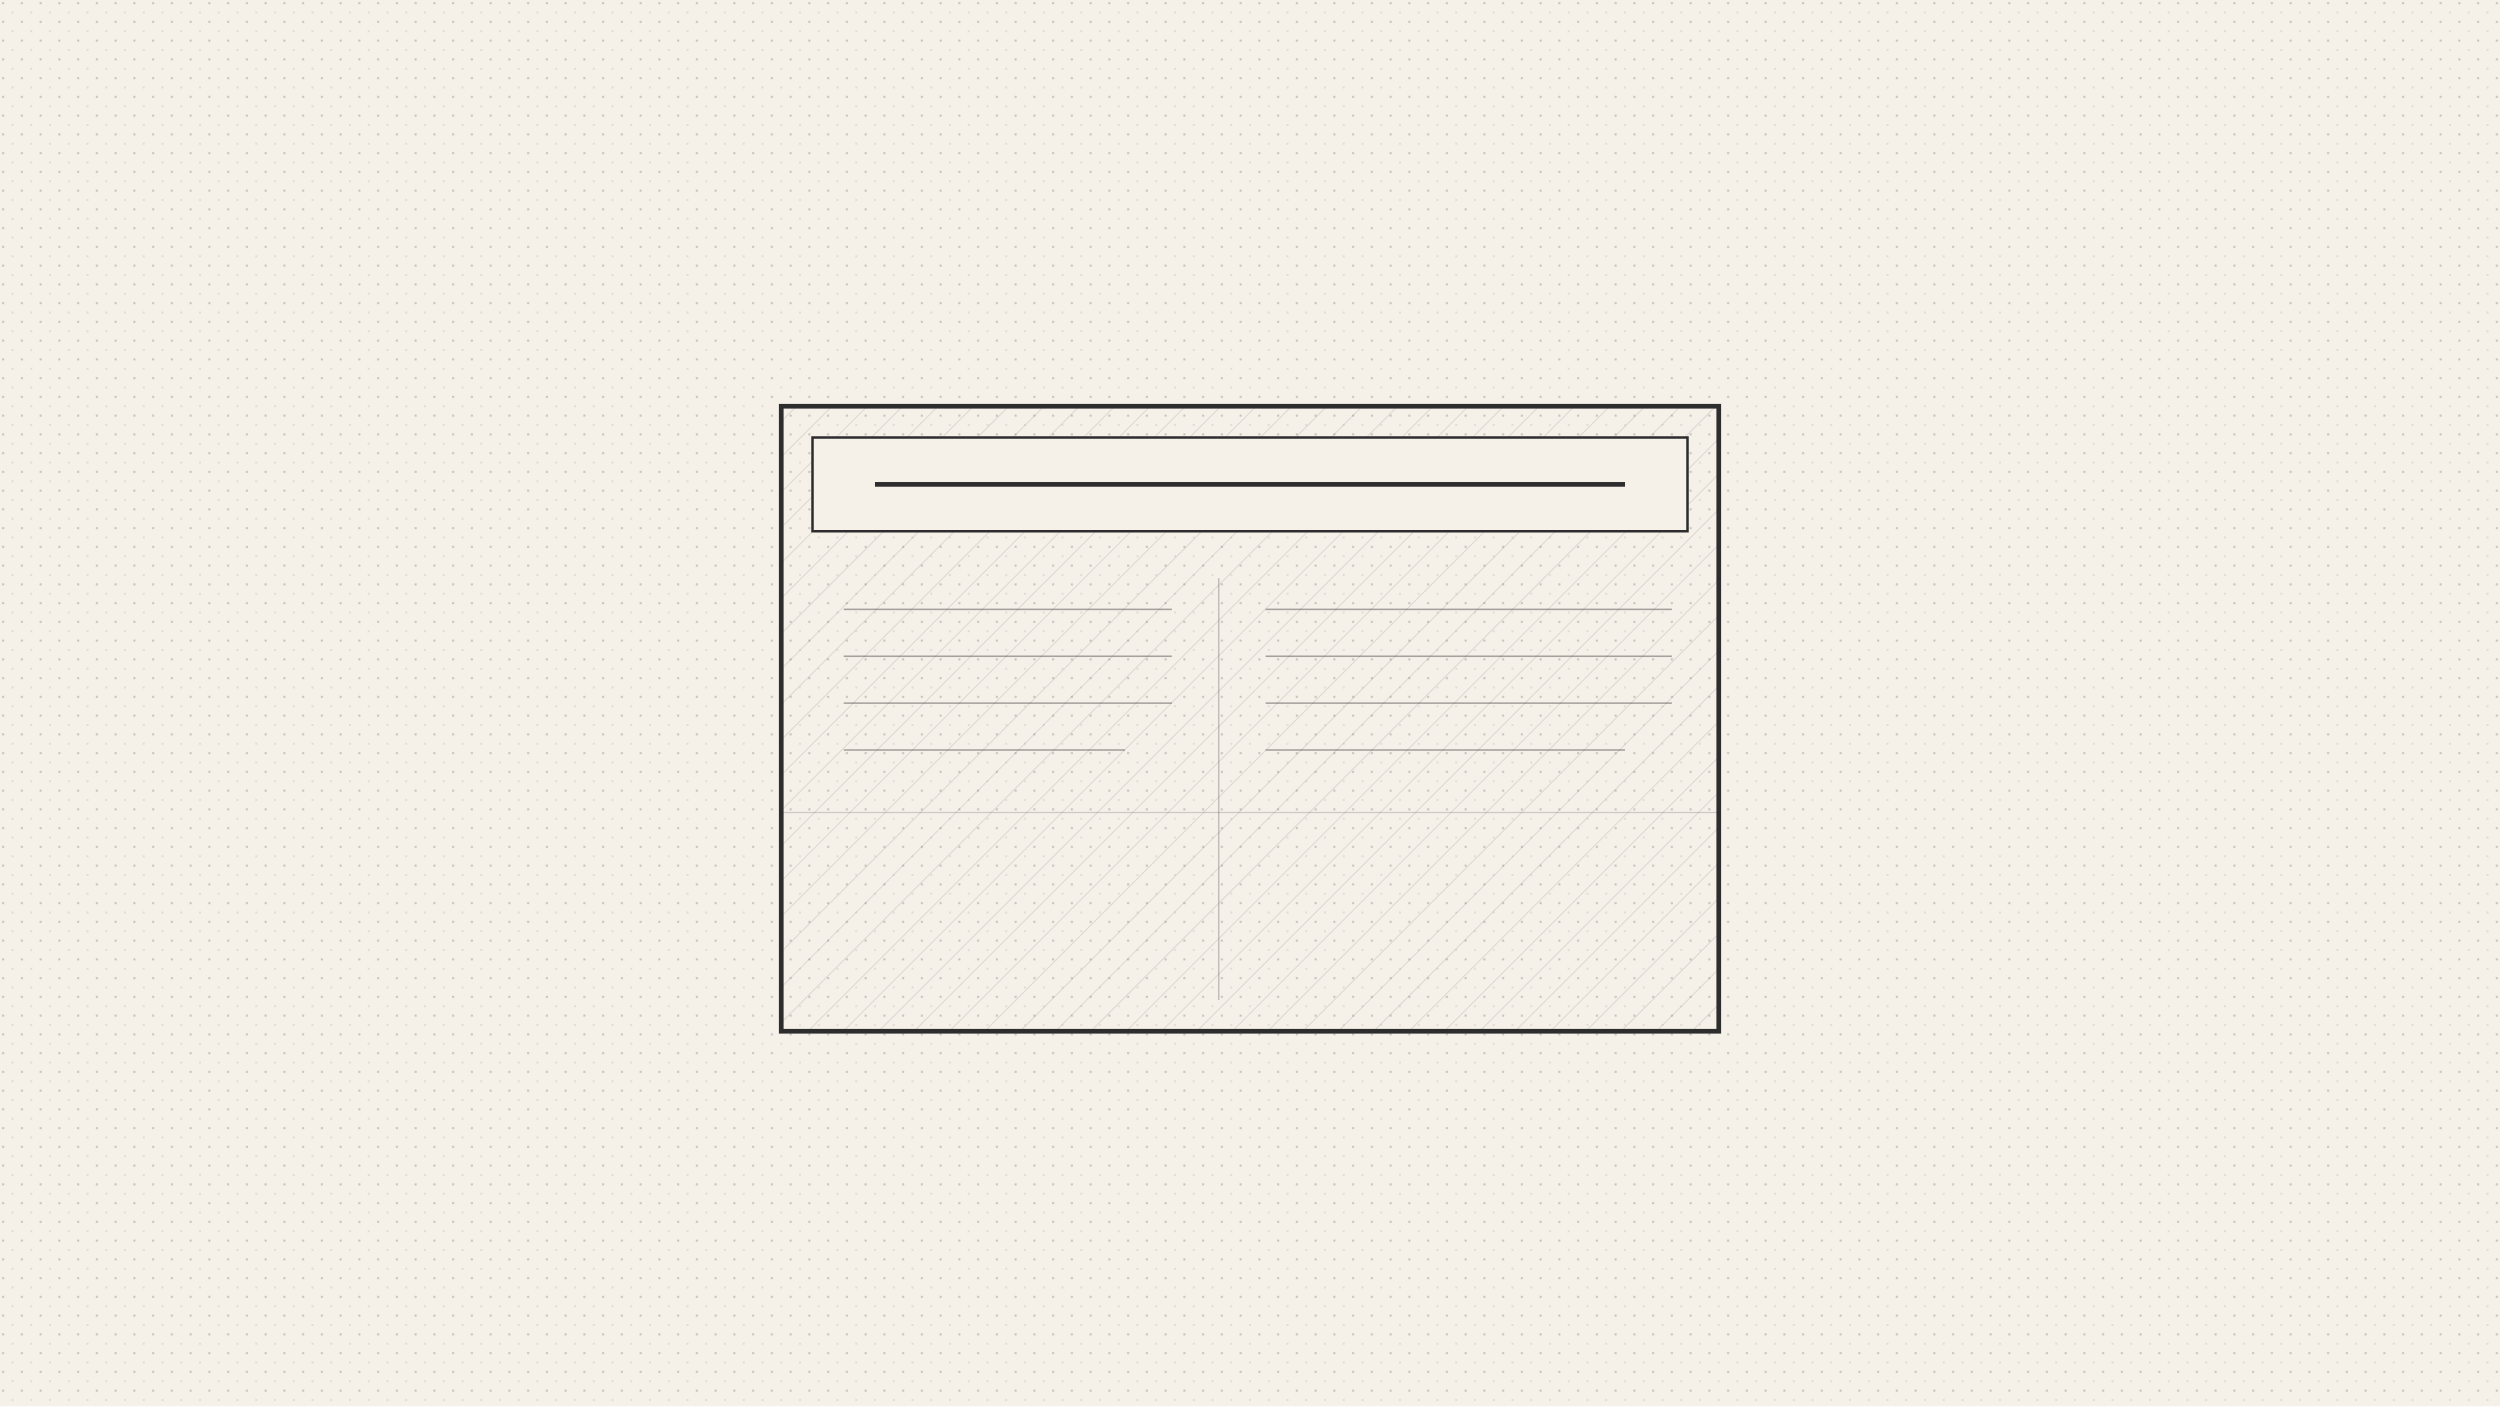
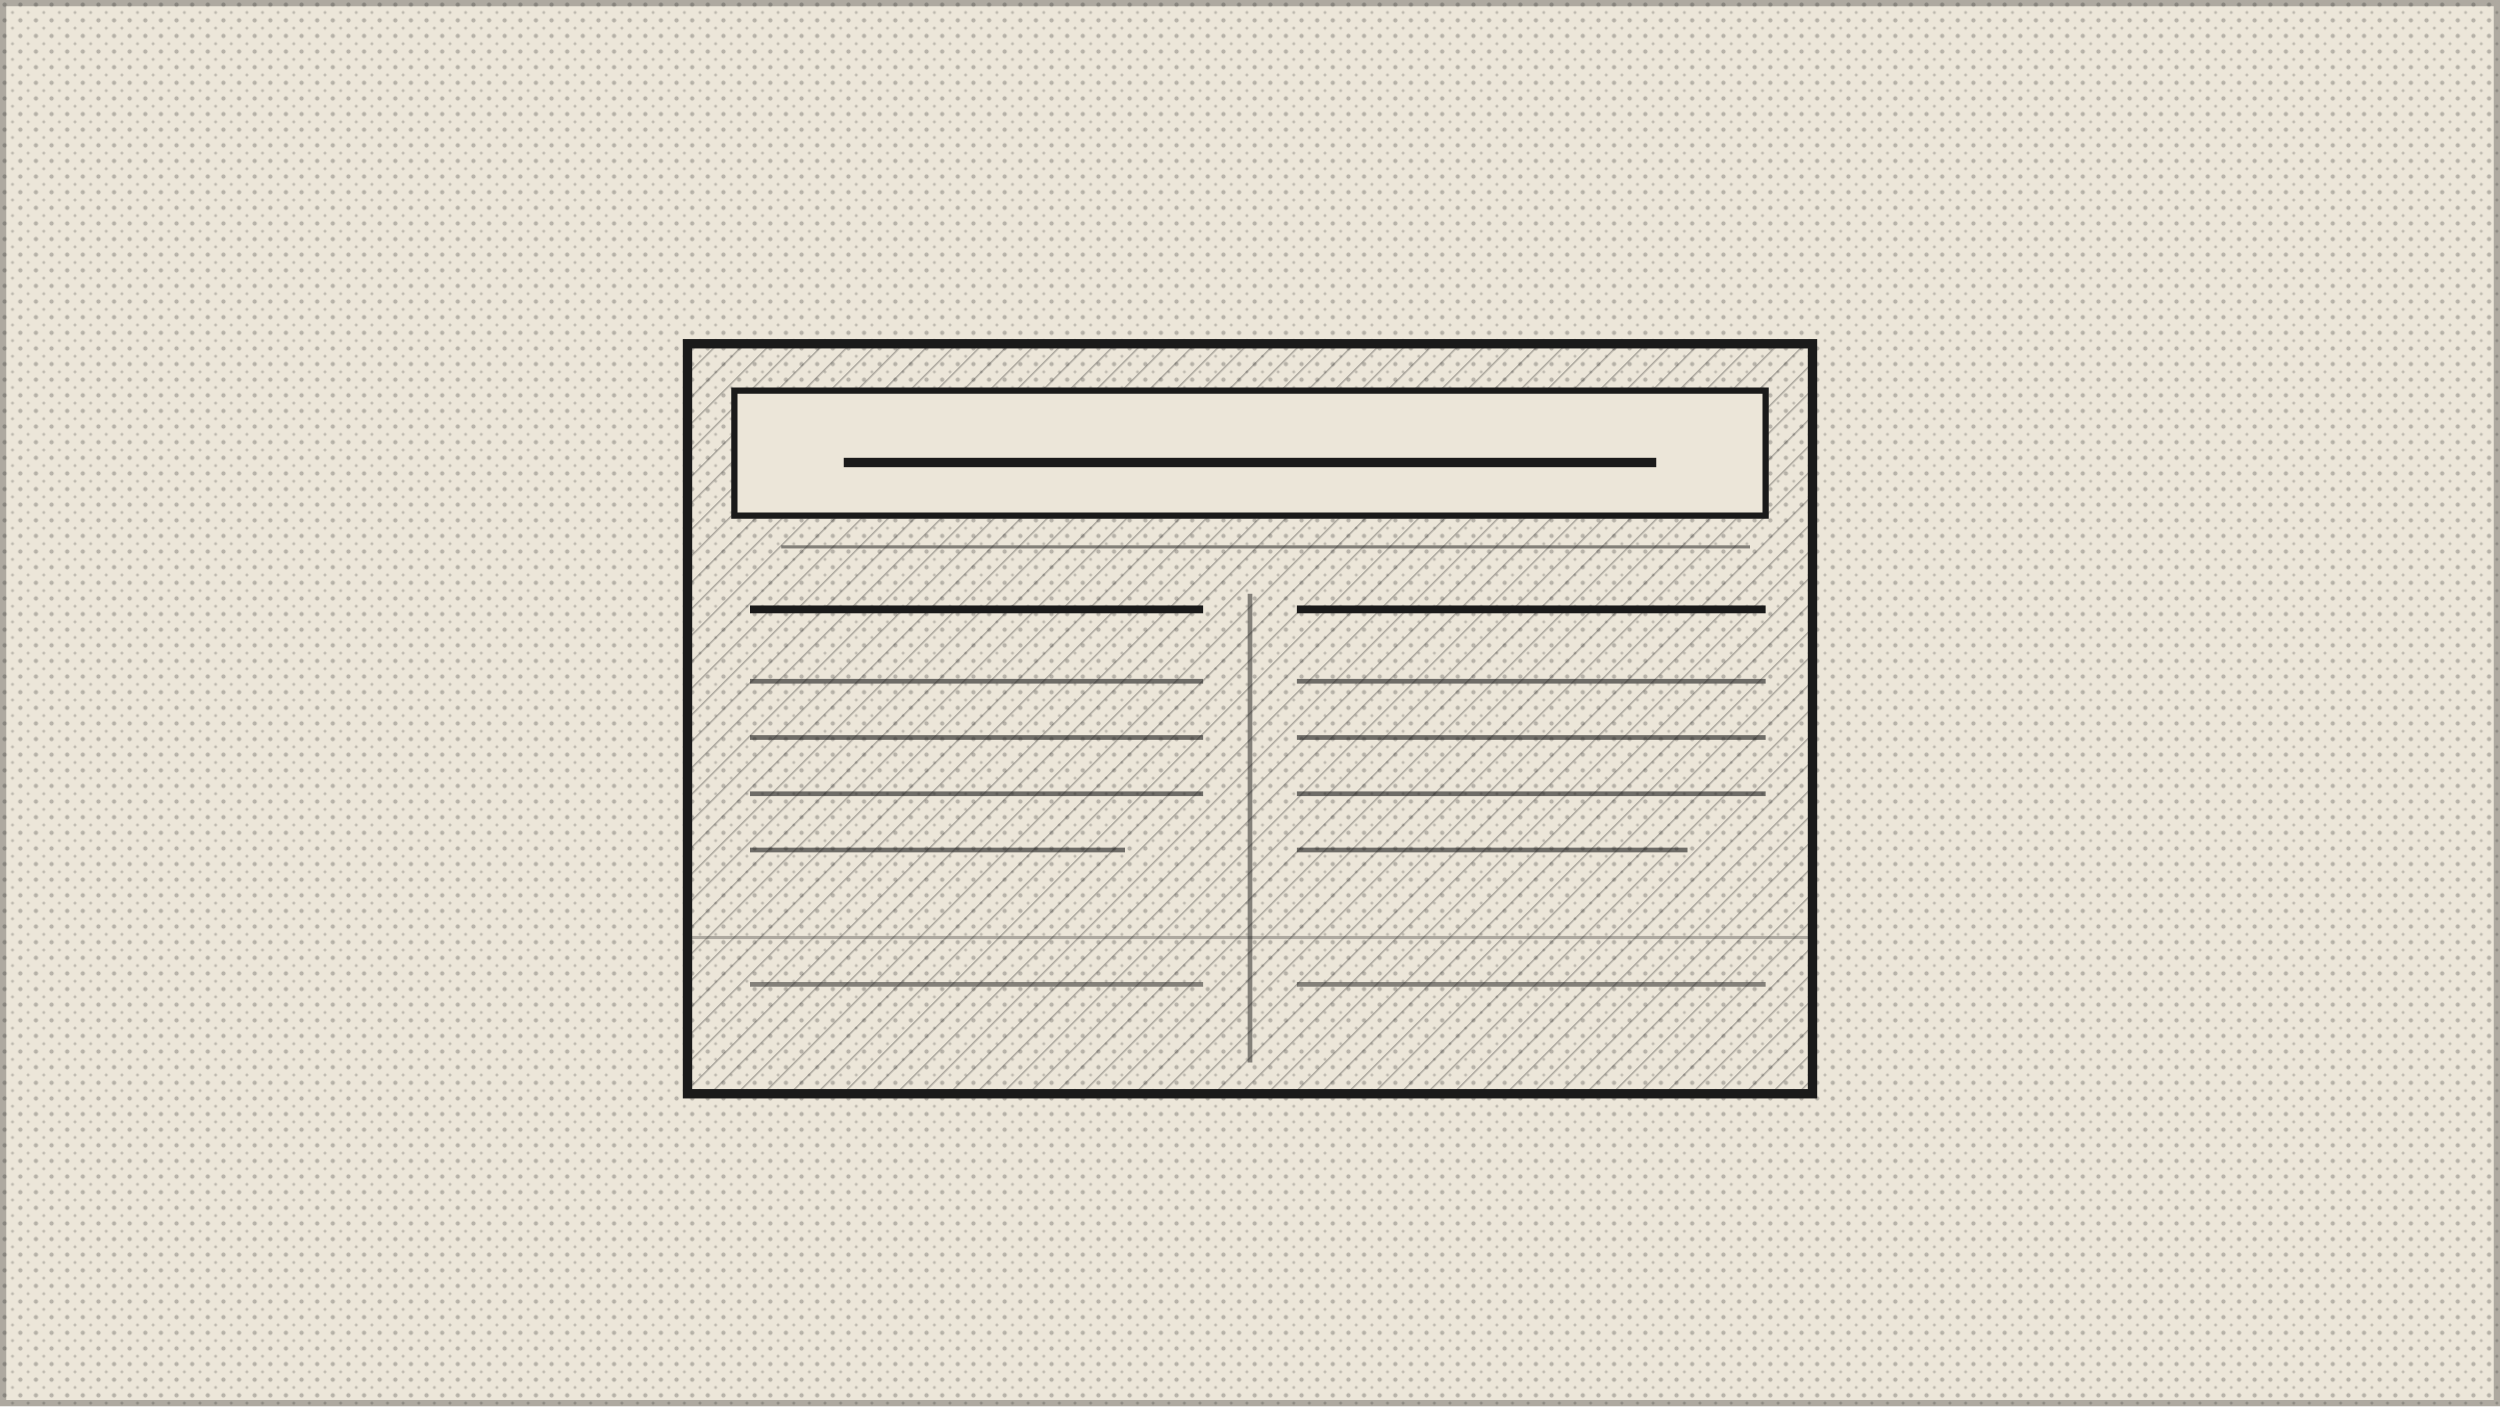
<svg xmlns="http://www.w3.org/2000/svg" viewBox="0 0 800 450" width="800" height="450">
  <defs>
-     <pattern id="crosshatch" width="8" height="8" patternUnits="userSpaceOnUse" patternTransform="rotate(45)">
-       <line x1="0" y1="0" x2="0" y2="8" stroke="#2d2d2d" stroke-width="0.5" opacity="0.15" />
+     <pattern id="crosshatch" width="6" height="6" patternUnits="userSpaceOnUse" patternTransform="rotate(45)">
+       <line x1="0" y1="0" x2="0" y2="6" stroke="#1a1a1a" stroke-width="1" opacity="0.3" />
    </pattern>
-     <pattern id="stipple" width="6" height="6" patternUnits="userSpaceOnUse">
-       <circle cx="1" cy="1" r="0.4" fill="#2d2d2d" opacity="0.2" />
-       <circle cx="4" cy="4" r="0.3" fill="#2d2d2d" opacity="0.15" />
+     <pattern id="stipple" width="5" height="5" patternUnits="userSpaceOnUse">
+       <circle cx="1.5" cy="1.5" r="0.7" fill="#1a1a1a" opacity="0.25" />
+       <circle cx="4" cy="4" r="0.5" fill="#1a1a1a" opacity="0.2" />
    </pattern>
-     <pattern id="hatch-dense" width="4" height="4" patternUnits="userSpaceOnUse" patternTransform="rotate(30)">
-       <line x1="0" y1="0" x2="0" y2="4" stroke="#2d2d2d" stroke-width="0.4" opacity="0.2" />
+     <pattern id="hatch" width="4" height="4" patternUnits="userSpaceOnUse" patternTransform="rotate(30)">
+       <line x1="0" y1="0" x2="0" y2="4" stroke="#1a1a1a" stroke-width="0.8" opacity="0.25" />
    </pattern>
  </defs>
-   <rect width="800" height="450" fill="#f5f0e8" />
+   <rect width="800" height="450" fill="#ece6d9" />
  <rect width="800" height="450" fill="url(#stipple)" />
-   <rect x="250" y="130" width="300" height="200" fill="none" stroke="#2d2d2d" stroke-width="1.5" />
-   <rect x="250" y="130" width="300" height="200" fill="url(#crosshatch)" />
-   <rect x="260" y="140" width="280" height="30" fill="#f5f0e8" stroke="#2d2d2d" stroke-width="0.8" />
-   <line x1="280" y1="155" x2="520" y2="155" stroke="#2d2d2d" stroke-width="1.5" />
-   <line x1="390" y1="185" x2="390" y2="320" stroke="#2d2d2d" stroke-width="0.4" opacity="0.3" />
-   <line x1="270" y1="195" x2="375" y2="195" stroke="#2d2d2d" stroke-width="0.5" opacity="0.4" />
-   <line x1="270" y1="210" x2="375" y2="210" stroke="#2d2d2d" stroke-width="0.5" opacity="0.4" />
-   <line x1="270" y1="225" x2="375" y2="225" stroke="#2d2d2d" stroke-width="0.5" opacity="0.4" />
-   <line x1="270" y1="240" x2="360" y2="240" stroke="#2d2d2d" stroke-width="0.5" opacity="0.4" />
-   <line x1="405" y1="195" x2="535" y2="195" stroke="#2d2d2d" stroke-width="0.5" opacity="0.4" />
-   <line x1="405" y1="210" x2="535" y2="210" stroke="#2d2d2d" stroke-width="0.5" opacity="0.4" />
-   <line x1="405" y1="225" x2="535" y2="225" stroke="#2d2d2d" stroke-width="0.5" opacity="0.4" />
-   <line x1="405" y1="240" x2="520" y2="240" stroke="#2d2d2d" stroke-width="0.5" opacity="0.4" />
-   <line x1="250" y1="260" x2="550" y2="260" stroke="#2d2d2d" stroke-width="0.4" opacity="0.2" />
+   <rect x="1" y="1" width="798" height="448" fill="none" stroke="#1a1a1a" stroke-width="2" opacity="0.3" />
+   <rect x="220" y="110" width="360" height="240" fill="url(#crosshatch)" stroke="#1a1a1a" stroke-width="3" />
+   <rect x="235" y="125" width="330" height="40" fill="#ece6d9" stroke="#1a1a1a" stroke-width="2" />
+   <line x1="270" y1="148" x2="530" y2="148" stroke="#1a1a1a" stroke-width="3" />
+   <line x1="250" y1="175" x2="560" y2="175" stroke="#1a1a1a" stroke-width="1" opacity="0.5" />
+   <line x1="400" y1="190" x2="400" y2="340" stroke="#1a1a1a" stroke-width="1.5" opacity="0.5" />
+   <line x1="240" y1="195" x2="385" y2="195" stroke="#1a1a1a" stroke-width="2.5" />
+   <line x1="240" y1="218" x2="385" y2="218" stroke="#1a1a1a" stroke-width="1.5" opacity="0.6" />
+   <line x1="240" y1="236" x2="385" y2="236" stroke="#1a1a1a" stroke-width="1.5" opacity="0.6" />
+   <line x1="240" y1="254" x2="385" y2="254" stroke="#1a1a1a" stroke-width="1.5" opacity="0.6" />
+   <line x1="240" y1="272" x2="360" y2="272" stroke="#1a1a1a" stroke-width="1.5" opacity="0.6" />
+   <line x1="415" y1="195" x2="565" y2="195" stroke="#1a1a1a" stroke-width="2.5" />
+   <line x1="415" y1="218" x2="565" y2="218" stroke="#1a1a1a" stroke-width="1.5" opacity="0.6" />
+   <line x1="415" y1="236" x2="565" y2="236" stroke="#1a1a1a" stroke-width="1.5" opacity="0.6" />
+   <line x1="415" y1="254" x2="565" y2="254" stroke="#1a1a1a" stroke-width="1.5" opacity="0.6" />
+   <line x1="415" y1="272" x2="540" y2="272" stroke="#1a1a1a" stroke-width="1.5" opacity="0.6" />
+   <line x1="220" y1="300" x2="580" y2="300" stroke="#1a1a1a" stroke-width="1" opacity="0.3" />
+   <line x1="240" y1="315" x2="385" y2="315" stroke="#1a1a1a" stroke-width="1.5" opacity="0.5" />
+   <line x1="415" y1="315" x2="565" y2="315" stroke="#1a1a1a" stroke-width="1.5" opacity="0.5" />
</svg>
